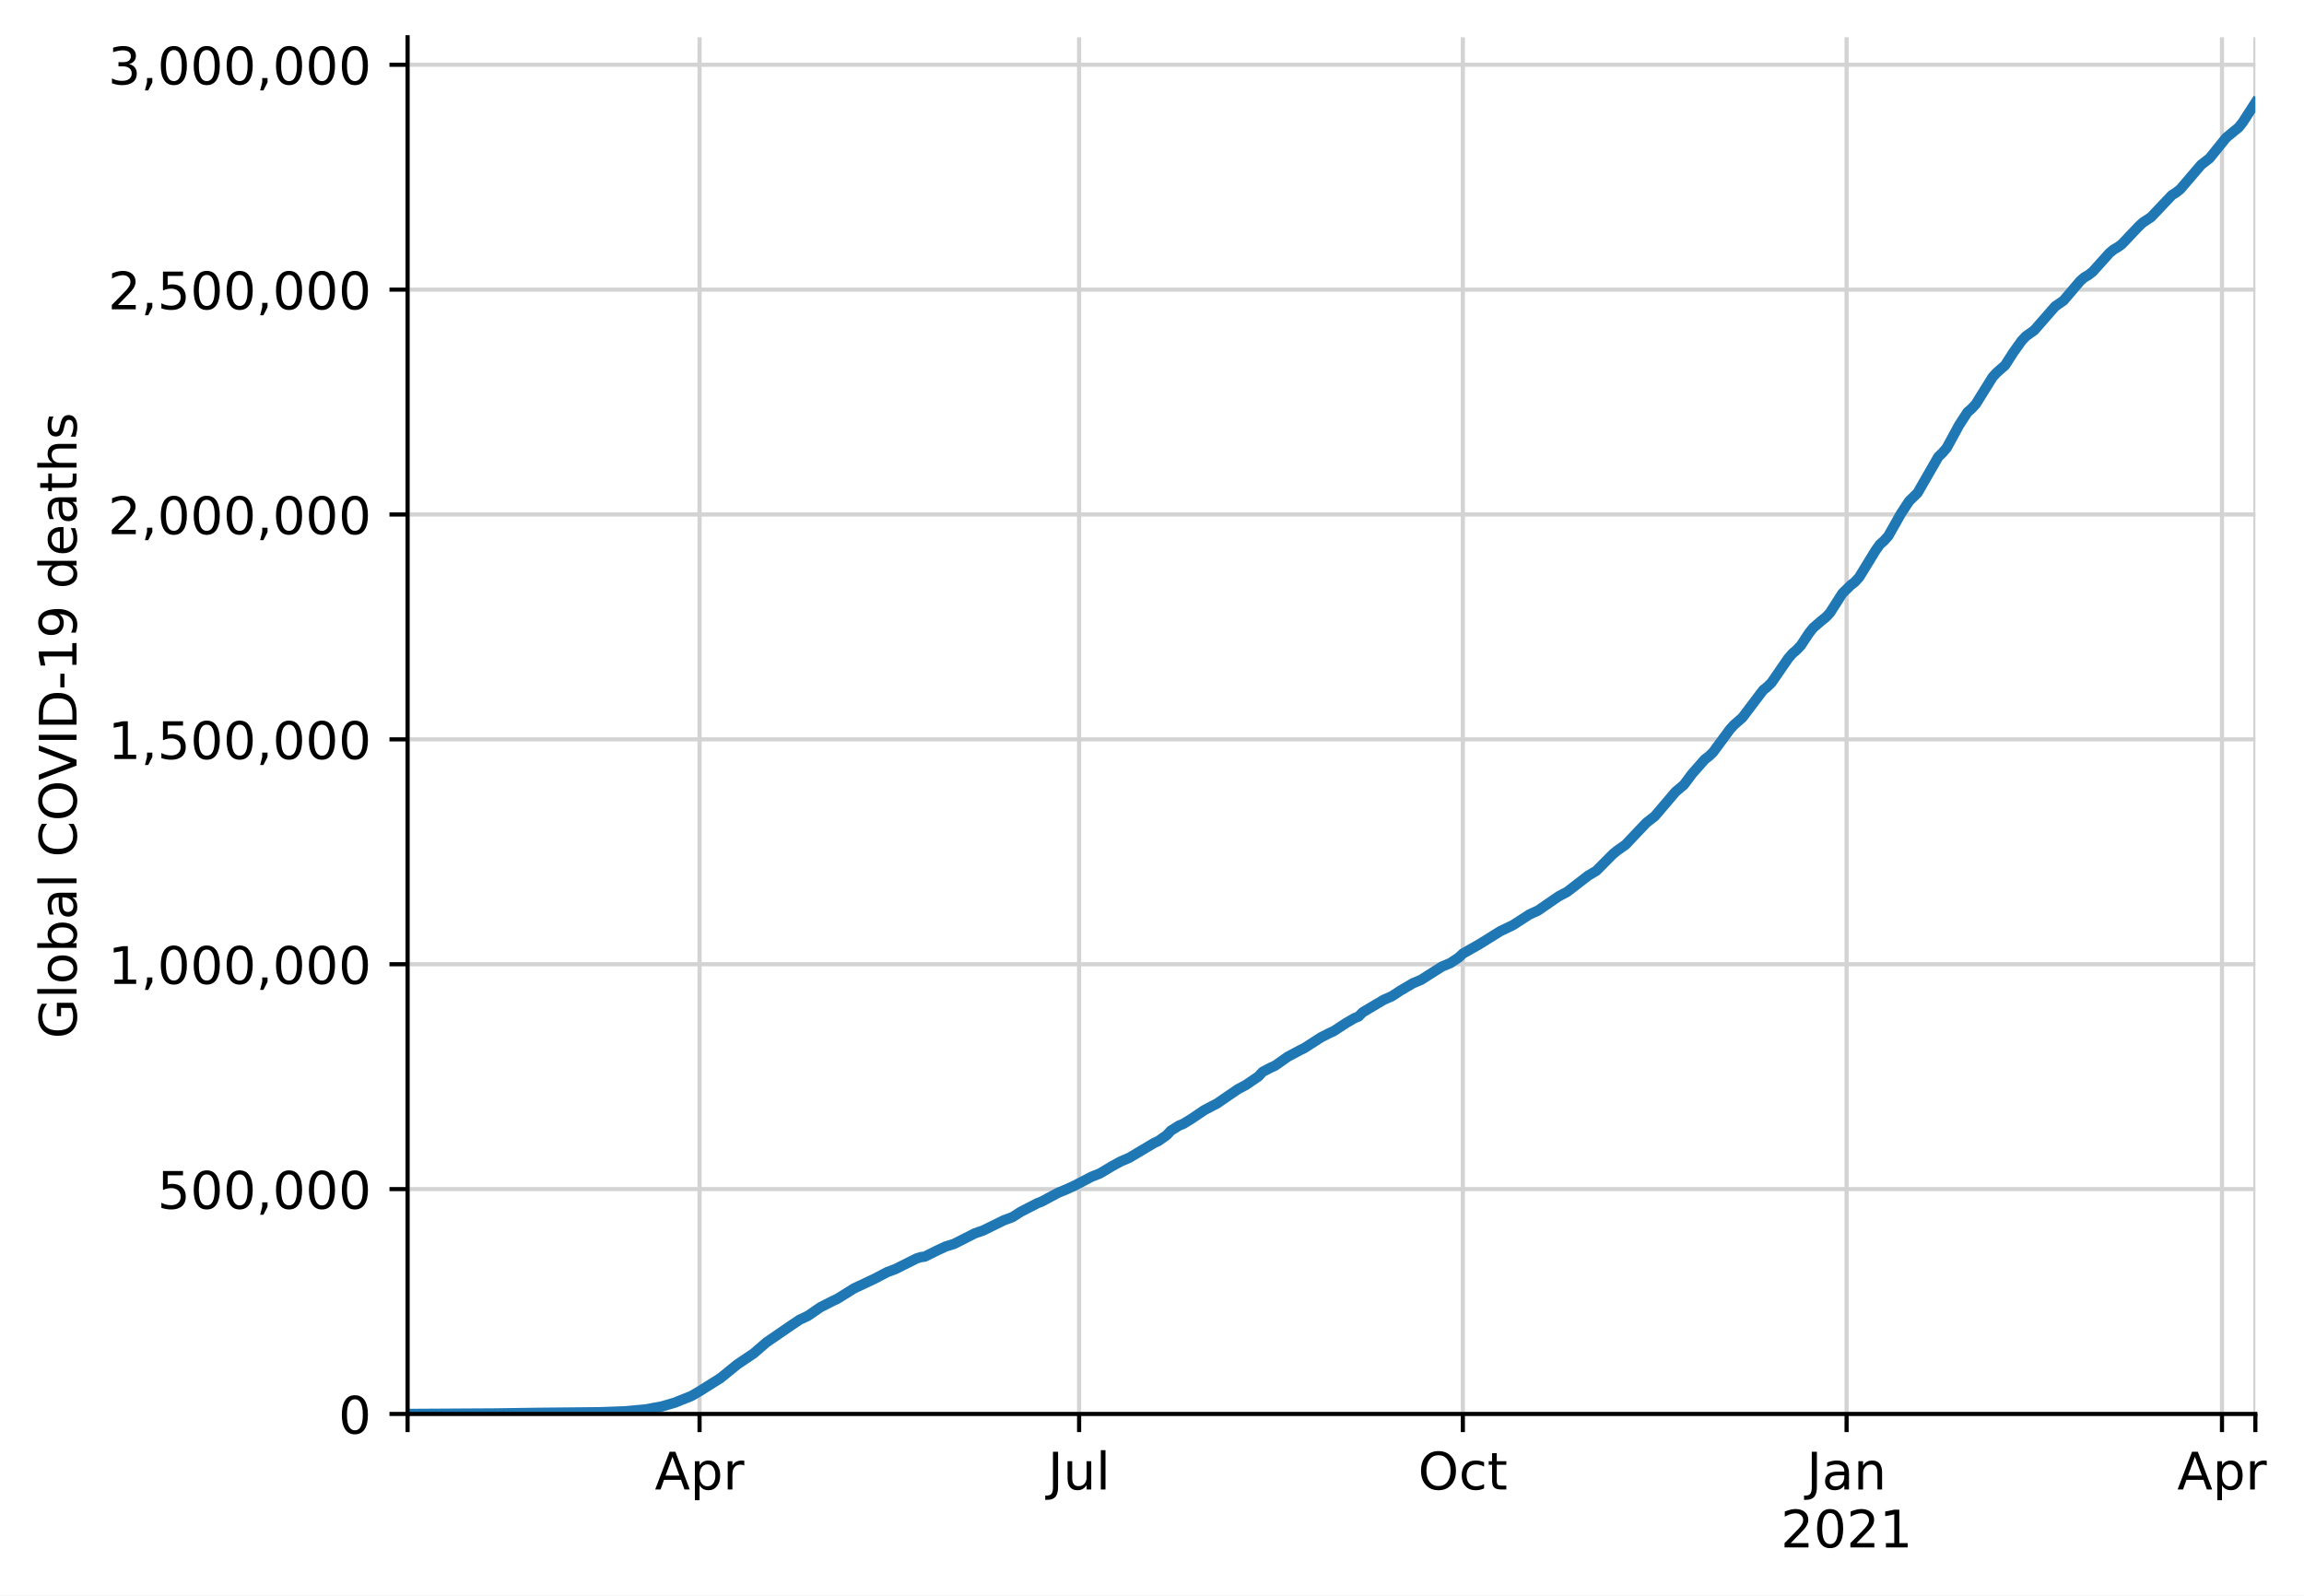
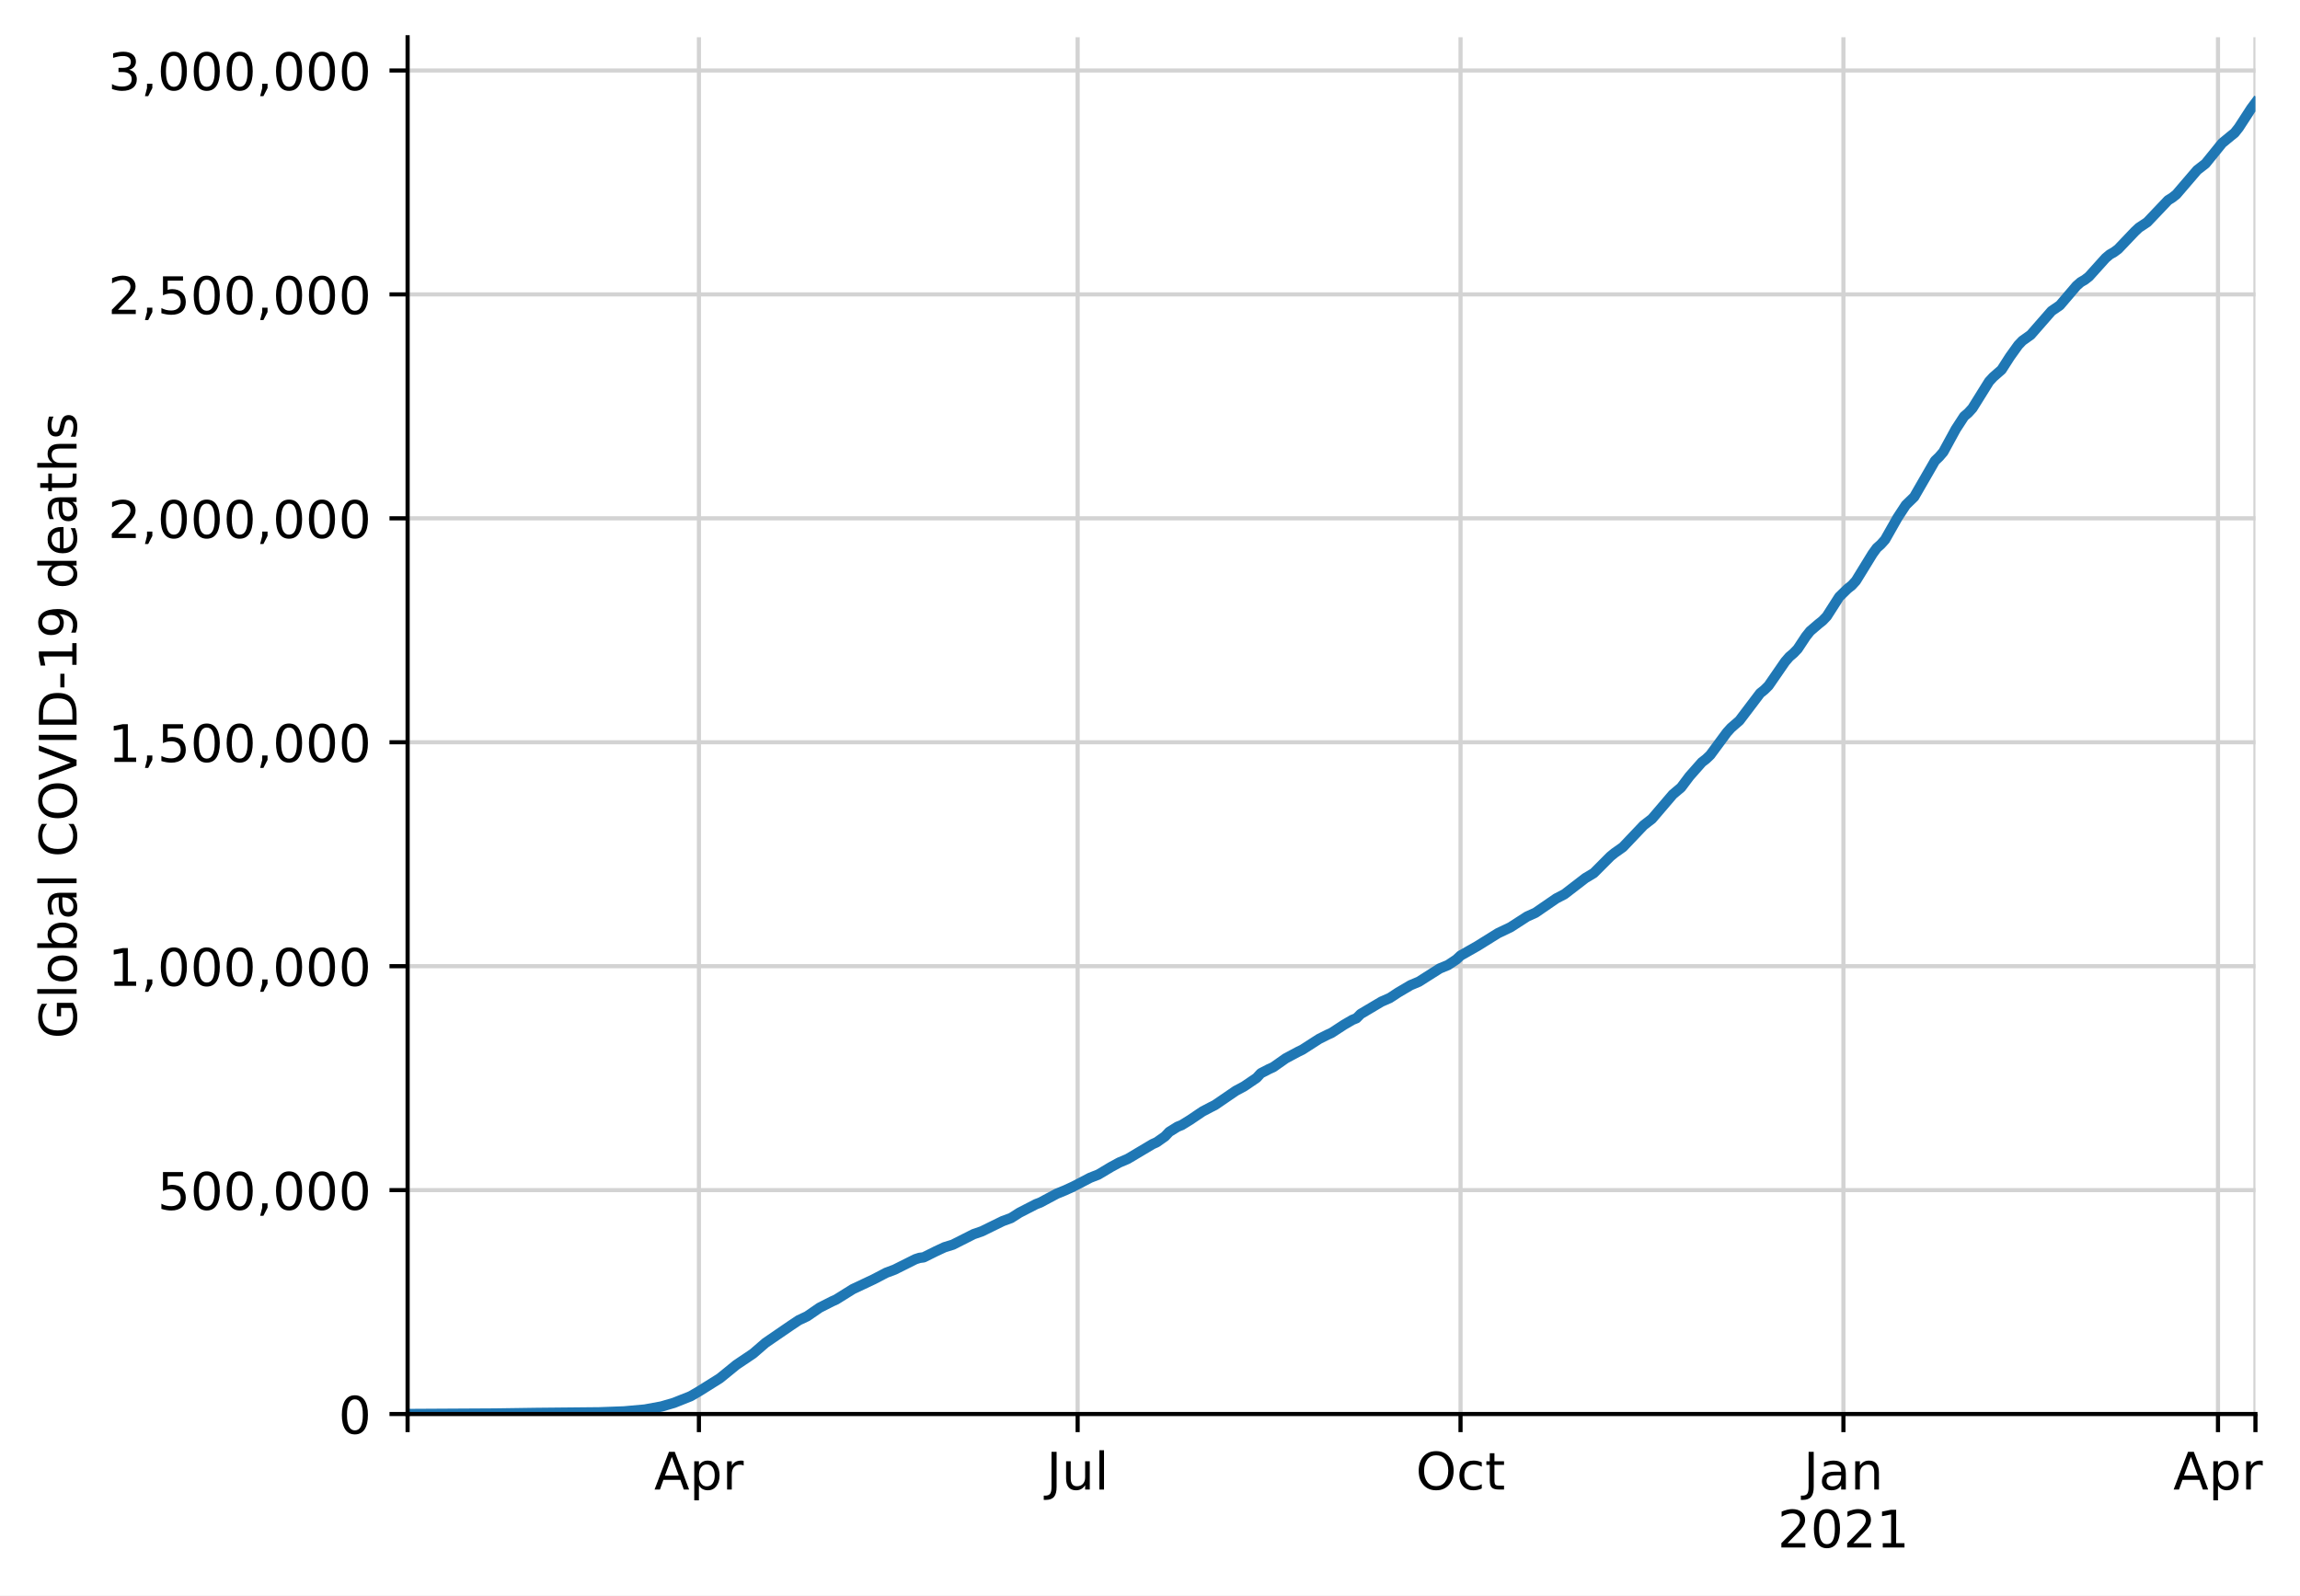
- <svg xmlns="http://www.w3.org/2000/svg" xmlns:xlink="http://www.w3.org/1999/xlink" height="308.388pt" version="1.1" viewBox="0 0 445.293 308.388" width="445.293pt">
+ <svg xmlns="http://www.w3.org/2000/svg" xmlns:xlink="http://www.w3.org/1999/xlink" height="308.388pt" version="1.1" viewBox="0 0 444.503 308.388" width="444.503pt">
  <defs>
    <style type="text/css">
*{stroke-linecap:butt;stroke-linejoin:round;}
  </style>
  </defs>
  <g id="figure_1">
    <g id="patch_1">
-       <path d="M 0 308.388  L 445.293 308.388  L 445.293 0  L 0 0  z " style="fill:#ffffff;" />
+       <path d="M 0 308.388  L 444.503 308.388  L 444.503 0  L 0 0  z " style="fill:#ffffff;" />
    </g>
    <g id="axes_1">
      <g id="patch_2">
        <path d="M 78.772 273.312  L 435.892 273.312  L 435.892 7.2  L 78.772 7.2  z " style="fill:#ffffff;" />
      </g>
      <g id="matplotlib.axis_1">
        <g id="xtick_1">
          <g id="line2d_1">
-             <path clip-path="url(#p56446aa10d)" d="M 78.772 273.312  L 78.772 7.2  " style="fill:none;stroke:#d3d3d3;stroke-linecap:square;stroke-width:0.8;" />
+             <path clip-path="url(#p30f97442f5)" d="M 78.772 273.312  L 78.772 7.2  " style="fill:none;stroke:#d3d3d3;stroke-linecap:square;stroke-width:0.8;" />
          </g>
          <g id="line2d_2">
            <defs>
-               <path d="M 0 0  L 0 3.5  " id="m695c977645" style="stroke:#000000;stroke-width:0.8;" />
-             </defs>
-             <g>
-               <use style="stroke:#000000;stroke-width:0.8;" x="78.772" xlink:href="#m695c977645" y="273.312" />
+               <path d="M 0 0  L 0 3.5  " id="mcef41419f5" style="stroke:#000000;stroke-width:0.8;" />
+             </defs>
+             <g>
+               <use style="stroke:#000000;stroke-width:0.8;" x="78.772" xlink:href="#mcef41419f5" y="273.312" />
            </g>
          </g>
        </g>
        <g id="xtick_2">
          <g id="line2d_3">
-             <path clip-path="url(#p56446aa10d)" d="M 135.202 273.312  L 135.202 7.2  " style="fill:none;stroke:#d3d3d3;stroke-linecap:square;stroke-width:0.8;" />
+             <path clip-path="url(#p30f97442f5)" d="M 135.075 273.312  L 135.075 7.2  " style="fill:none;stroke:#d3d3d3;stroke-linecap:square;stroke-width:0.8;" />
          </g>
          <g id="line2d_4">
            <g>
-               <use style="stroke:#000000;stroke-width:0.8;" x="135.202" xlink:href="#m695c977645" y="273.312" />
+               <use style="stroke:#000000;stroke-width:0.8;" x="135.075" xlink:href="#mcef41419f5" y="273.312" />
            </g>
          </g>
          <g id="text_1">
            <defs>
              <path d="M 34.188 63.188  L 20.797 26.906  L 47.609 26.906  z M 28.609 72.906  L 39.797 72.906  L 67.578 0  L 57.328 0  L 50.688 18.703  L 17.828 18.703  L 11.188 0  L 0.781 0  z " id="DejaVuSans-65" />
              <path d="M 18.109 8.203  L 18.109 -20.797  L 9.078 -20.797  L 9.078 54.688  L 18.109 54.688  L 18.109 46.391  Q 20.953 51.266 25.266 53.625  Q 29.594 56 35.594 56  Q 45.562 56 51.781 48.094  Q 58.016 40.188 58.016 27.297  Q 58.016 14.406 51.781 6.484  Q 45.562 -1.422 35.594 -1.422  Q 29.594 -1.422 25.266 0.953  Q 20.953 3.328 18.109 8.203  z M 48.688 27.297  Q 48.688 37.203 44.609 42.844  Q 40.531 48.484 33.406 48.484  Q 26.266 48.484 22.188 42.844  Q 18.109 37.203 18.109 27.297  Q 18.109 17.391 22.188 11.75  Q 26.266 6.109 33.406 6.109  Q 40.531 6.109 44.609 11.75  Q 48.688 17.391 48.688 27.297  z " id="DejaVuSans-112" />
              <path d="M 41.109 46.297  Q 39.594 47.172 37.812 47.578  Q 36.031 48 33.891 48  Q 26.266 48 22.188 43.047  Q 18.109 38.094 18.109 28.812  L 18.109 0  L 9.078 0  L 9.078 54.688  L 18.109 54.688  L 18.109 46.188  Q 20.953 51.172 25.484 53.578  Q 30.031 56 36.531 56  Q 37.453 56 38.578 55.875  Q 39.703 55.766 41.062 55.516  z " id="DejaVuSans-114" />
            </defs>
-             <g transform="translate(126.5517 287.9104)scale(0.1 -0.1)">
+             <g transform="translate(126.4246 287.9104)scale(0.1 -0.1)">
              <use xlink:href="#DejaVuSans-65" />
              <use x="68.408" xlink:href="#DejaVuSans-112" />
              <use x="131.885" xlink:href="#DejaVuSans-114" />
            </g>
          </g>
        </g>
        <g id="xtick_3">
          <g id="line2d_5">
-             <path clip-path="url(#p56446aa10d)" d="M 208.56 273.312  L 208.56 7.2  " style="fill:none;stroke:#d3d3d3;stroke-linecap:square;stroke-width:0.8;" />
+             <path clip-path="url(#p30f97442f5)" d="M 208.268 273.312  L 208.268 7.2  " style="fill:none;stroke:#d3d3d3;stroke-linecap:square;stroke-width:0.8;" />
          </g>
          <g id="line2d_6">
            <g>
-               <use style="stroke:#000000;stroke-width:0.8;" x="208.56" xlink:href="#m695c977645" y="273.312" />
+               <use style="stroke:#000000;stroke-width:0.8;" x="208.268" xlink:href="#mcef41419f5" y="273.312" />
            </g>
          </g>
          <g id="text_2">
            <defs>
              <path d="M 9.812 72.906  L 19.672 72.906  L 19.672 5.078  Q 19.672 -8.109 14.672 -14.062  Q 9.672 -20.016 -1.422 -20.016  L -5.172 -20.016  L -5.172 -11.719  L -2.094 -11.719  Q 4.438 -11.719 7.125 -8.047  Q 9.812 -4.391 9.812 5.078  z " id="DejaVuSans-74" />
              <path d="M 8.5 21.578  L 8.5 54.688  L 17.484 54.688  L 17.484 21.922  Q 17.484 14.156 20.5 10.266  Q 23.531 6.391 29.594 6.391  Q 36.859 6.391 41.078 11.031  Q 45.312 15.672 45.312 23.688  L 45.312 54.688  L 54.297 54.688  L 54.297 0  L 45.312 0  L 45.312 8.406  Q 42.047 3.422 37.719 1  Q 33.406 -1.422 27.688 -1.422  Q 18.266 -1.422 13.375 4.438  Q 8.5 10.297 8.5 21.578  z M 31.109 56  z " id="DejaVuSans-117" />
              <path d="M 9.422 75.984  L 18.406 75.984  L 18.406 0  L 9.422 0  z " id="DejaVuSans-108" />
            </defs>
-             <g transform="translate(202.5276 287.9104)scale(0.1 -0.1)">
+             <g transform="translate(202.2353 287.9104)scale(0.1 -0.1)">
              <use xlink:href="#DejaVuSans-74" />
              <use x="29.492" xlink:href="#DejaVuSans-117" />
              <use x="92.871" xlink:href="#DejaVuSans-108" />
            </g>
          </g>
        </g>
        <g id="xtick_4">
          <g id="line2d_7">
-             <path clip-path="url(#p56446aa10d)" d="M 282.725 273.312  L 282.725 7.2  " style="fill:none;stroke:#d3d3d3;stroke-linecap:square;stroke-width:0.8;" />
+             <path clip-path="url(#p30f97442f5)" d="M 282.266 273.312  L 282.266 7.2  " style="fill:none;stroke:#d3d3d3;stroke-linecap:square;stroke-width:0.8;" />
          </g>
          <g id="line2d_8">
            <g>
-               <use style="stroke:#000000;stroke-width:0.8;" x="282.725" xlink:href="#m695c977645" y="273.312" />
+               <use style="stroke:#000000;stroke-width:0.8;" x="282.266" xlink:href="#mcef41419f5" y="273.312" />
            </g>
          </g>
          <g id="text_3">
            <defs>
              <path d="M 39.406 66.219  Q 28.656 66.219 22.328 58.203  Q 16.016 50.203 16.016 36.375  Q 16.016 22.609 22.328 14.594  Q 28.656 6.594 39.406 6.594  Q 50.141 6.594 56.422 14.594  Q 62.703 22.609 62.703 36.375  Q 62.703 50.203 56.422 58.203  Q 50.141 66.219 39.406 66.219  z M 39.406 74.219  Q 54.734 74.219 63.906 63.938  Q 73.094 53.656 73.094 36.375  Q 73.094 19.141 63.906 8.859  Q 54.734 -1.422 39.406 -1.422  Q 24.031 -1.422 14.812 8.828  Q 5.609 19.094 5.609 36.375  Q 5.609 53.656 14.812 63.938  Q 24.031 74.219 39.406 74.219  z " id="DejaVuSans-79" />
              <path d="M 48.781 52.594  L 48.781 44.188  Q 44.969 46.297 41.141 47.344  Q 37.312 48.391 33.406 48.391  Q 24.656 48.391 19.812 42.844  Q 14.984 37.312 14.984 27.297  Q 14.984 17.281 19.812 11.734  Q 24.656 6.203 33.406 6.203  Q 37.312 6.203 41.141 7.25  Q 44.969 8.297 48.781 10.406  L 48.781 2.094  Q 45.016 0.344 40.984 -0.531  Q 36.969 -1.422 32.422 -1.422  Q 20.062 -1.422 12.781 6.344  Q 5.516 14.109 5.516 27.297  Q 5.516 40.672 12.859 48.328  Q 20.219 56 33.016 56  Q 37.156 56 41.109 55.141  Q 45.062 54.297 48.781 52.594  z " id="DejaVuSans-99" />
              <path d="M 18.312 70.219  L 18.312 54.688  L 36.812 54.688  L 36.812 47.703  L 18.312 47.703  L 18.312 18.016  Q 18.312 11.328 20.141 9.422  Q 21.969 7.516 27.594 7.516  L 36.812 7.516  L 36.812 0  L 27.594 0  Q 17.188 0 13.234 3.875  Q 9.281 7.766 9.281 18.016  L 9.281 47.703  L 2.688 47.703  L 2.688 54.688  L 9.281 54.688  L 9.281 70.219  z " id="DejaVuSans-116" />
            </defs>
-             <g transform="translate(274.08 287.9104)scale(0.1 -0.1)">
+             <g transform="translate(273.6206 287.9104)scale(0.1 -0.1)">
              <use xlink:href="#DejaVuSans-79" />
              <use x="78.711" xlink:href="#DejaVuSans-99" />
              <use x="133.691" xlink:href="#DejaVuSans-116" />
            </g>
          </g>
        </g>
        <g id="xtick_5">
          <g id="line2d_9">
-             <path clip-path="url(#p56446aa10d)" d="M 356.89 273.312  L 356.89 7.2  " style="fill:none;stroke:#d3d3d3;stroke-linecap:square;stroke-width:0.8;" />
+             <path clip-path="url(#p30f97442f5)" d="M 356.264 273.312  L 356.264 7.2  " style="fill:none;stroke:#d3d3d3;stroke-linecap:square;stroke-width:0.8;" />
          </g>
          <g id="line2d_10">
            <g>
-               <use style="stroke:#000000;stroke-width:0.8;" x="356.89" xlink:href="#m695c977645" y="273.312" />
+               <use style="stroke:#000000;stroke-width:0.8;" x="356.264" xlink:href="#mcef41419f5" y="273.312" />
            </g>
          </g>
          <g id="text_4">
            <defs>
              <path d="M 34.281 27.484  Q 23.391 27.484 19.188 25  Q 14.984 22.516 14.984 16.5  Q 14.984 11.719 18.141 8.906  Q 21.297 6.109 26.703 6.109  Q 34.188 6.109 38.703 11.406  Q 43.219 16.703 43.219 25.484  L 43.219 27.484  z M 52.203 31.203  L 52.203 0  L 43.219 0  L 43.219 8.297  Q 40.141 3.328 35.547 0.953  Q 30.953 -1.422 24.312 -1.422  Q 15.922 -1.422 10.953 3.297  Q 6 8.016 6 15.922  Q 6 25.141 12.172 29.828  Q 18.359 34.516 30.609 34.516  L 43.219 34.516  L 43.219 35.406  Q 43.219 41.609 39.141 45  Q 35.062 48.391 27.688 48.391  Q 23 48.391 18.547 47.266  Q 14.109 46.141 10.016 43.891  L 10.016 52.203  Q 14.938 54.109 19.578 55.047  Q 24.219 56 28.609 56  Q 40.484 56 46.344 49.844  Q 52.203 43.703 52.203 31.203  z " id="DejaVuSans-97" />
              <path d="M 54.891 33.016  L 54.891 0  L 45.906 0  L 45.906 32.719  Q 45.906 40.484 42.875 44.328  Q 39.844 48.188 33.797 48.188  Q 26.516 48.188 22.312 43.547  Q 18.109 38.922 18.109 30.906  L 18.109 0  L 9.078 0  L 9.078 54.688  L 18.109 54.688  L 18.109 46.188  Q 21.344 51.125 25.703 53.562  Q 30.078 56 35.797 56  Q 45.219 56 50.047 50.172  Q 54.891 44.344 54.891 33.016  z " id="DejaVuSans-110" />
            </defs>
-             <g transform="translate(349.1823 287.9104)scale(0.1 -0.1)">
+             <g transform="translate(348.556 287.9104)scale(0.1 -0.1)">
              <use xlink:href="#DejaVuSans-74" />
              <use x="29.492" xlink:href="#DejaVuSans-97" />
              <use x="90.771" xlink:href="#DejaVuSans-110" />
            </g>
            <defs>
              <path d="M 19.188 8.297  L 53.609 8.297  L 53.609 0  L 7.328 0  L 7.328 8.297  Q 12.938 14.109 22.625 23.891  Q 32.328 33.688 34.812 36.531  Q 39.547 41.844 41.422 45.531  Q 43.312 49.219 43.312 52.781  Q 43.312 58.594 39.234 62.25  Q 35.156 65.922 28.609 65.922  Q 23.969 65.922 18.812 64.312  Q 13.672 62.703 7.812 59.422  L 7.812 69.391  Q 13.766 71.781 18.938 73  Q 24.125 74.219 28.422 74.219  Q 39.75 74.219 46.484 68.547  Q 53.219 62.891 53.219 53.422  Q 53.219 48.922 51.531 44.891  Q 49.859 40.875 45.406 35.406  Q 44.188 33.984 37.641 27.219  Q 31.109 20.453 19.188 8.297  z " id="DejaVuSans-50" />
              <path d="M 31.781 66.406  Q 24.172 66.406 20.328 58.906  Q 16.5 51.422 16.5 36.375  Q 16.5 21.391 20.328 13.891  Q 24.172 6.391 31.781 6.391  Q 39.453 6.391 43.281 13.891  Q 47.125 21.391 47.125 36.375  Q 47.125 51.422 43.281 58.906  Q 39.453 66.406 31.781 66.406  z M 31.781 74.219  Q 44.047 74.219 50.516 64.516  Q 56.984 54.828 56.984 36.375  Q 56.984 17.969 50.516 8.266  Q 44.047 -1.422 31.781 -1.422  Q 19.531 -1.422 13.062 8.266  Q 6.594 17.969 6.594 36.375  Q 6.594 54.828 13.062 64.516  Q 19.531 74.219 31.781 74.219  z " id="DejaVuSans-48" />
              <path d="M 12.406 8.297  L 28.516 8.297  L 28.516 63.922  L 10.984 60.406  L 10.984 69.391  L 28.422 72.906  L 38.281 72.906  L 38.281 8.297  L 54.391 8.297  L 54.391 0  L 12.406 0  z " id="DejaVuSans-49" />
            </defs>
-             <g transform="translate(344.1652 299.1082)scale(0.1 -0.1)">
+             <g transform="translate(343.5388 299.1082)scale(0.1 -0.1)">
              <use xlink:href="#DejaVuSans-50" />
              <use x="63.623" xlink:href="#DejaVuSans-48" />
              <use x="127.246" xlink:href="#DejaVuSans-50" />
              <use x="190.869" xlink:href="#DejaVuSans-49" />
            </g>
          </g>
        </g>
        <g id="xtick_6">
          <g id="line2d_11">
-             <path clip-path="url(#p56446aa10d)" d="M 429.443 273.312  L 429.443 7.2  " style="fill:none;stroke:#d3d3d3;stroke-linecap:square;stroke-width:0.8;" />
+             <path clip-path="url(#p30f97442f5)" d="M 428.653 273.312  L 428.653 7.2  " style="fill:none;stroke:#d3d3d3;stroke-linecap:square;stroke-width:0.8;" />
          </g>
          <g id="line2d_12">
            <g>
-               <use style="stroke:#000000;stroke-width:0.8;" x="429.443" xlink:href="#m695c977645" y="273.312" />
+               <use style="stroke:#000000;stroke-width:0.8;" x="428.653" xlink:href="#mcef41419f5" y="273.312" />
            </g>
          </g>
          <g id="text_5">
-             <g transform="translate(420.7928 287.9104)scale(0.1 -0.1)">
+             <g transform="translate(420.003 287.9104)scale(0.1 -0.1)">
              <use xlink:href="#DejaVuSans-65" />
              <use x="68.408" xlink:href="#DejaVuSans-112" />
              <use x="131.885" xlink:href="#DejaVuSans-114" />
            </g>
          </g>
        </g>
        <g id="xtick_7">
          <g id="line2d_13">
-             <path clip-path="url(#p56446aa10d)" d="M 435.892 273.312  L 435.892 7.2  " style="fill:none;stroke:#d3d3d3;stroke-linecap:square;stroke-width:0.8;" />
+             <path clip-path="url(#p30f97442f5)" d="M 435.892 273.312  L 435.892 7.2  " style="fill:none;stroke:#d3d3d3;stroke-linecap:square;stroke-width:0.8;" />
          </g>
          <g id="line2d_14">
            <g>
-               <use style="stroke:#000000;stroke-width:0.8;" x="435.892" xlink:href="#m695c977645" y="273.312" />
+               <use style="stroke:#000000;stroke-width:0.8;" x="435.892" xlink:href="#mcef41419f5" y="273.312" />
            </g>
          </g>
        </g>
      </g>
      <g id="matplotlib.axis_2">
        <g id="ytick_1">
          <g id="line2d_15">
-             <path clip-path="url(#p56446aa10d)" d="M 78.772 273.312  L 435.892 273.312  " style="fill:none;stroke:#d3d3d3;stroke-linecap:square;stroke-width:0.8;" />
+             <path clip-path="url(#p30f97442f5)" d="M 78.772 273.312  L 435.892 273.312  " style="fill:none;stroke:#d3d3d3;stroke-linecap:square;stroke-width:0.8;" />
          </g>
          <g id="line2d_16">
            <defs>
-               <path d="M 0 0  L -3.5 0  " id="m21d3b92b34" style="stroke:#000000;stroke-width:0.8;" />
-             </defs>
-             <g>
-               <use style="stroke:#000000;stroke-width:0.8;" x="78.772" xlink:href="#m21d3b92b34" y="273.312" />
+               <path d="M 0 0  L -3.5 0  " id="m0f4c470708" style="stroke:#000000;stroke-width:0.8;" />
+             </defs>
+             <g>
+               <use style="stroke:#000000;stroke-width:0.8;" x="78.772" xlink:href="#m0f4c470708" y="273.312" />
            </g>
          </g>
          <g id="text_6">
            <g transform="translate(65.40937 277.1112)scale(0.1 -0.1)">
              <use xlink:href="#DejaVuSans-48" />
            </g>
          </g>
        </g>
        <g id="ytick_2">
          <g id="line2d_17">
-             <path clip-path="url(#p56446aa10d)" d="M 78.772 229.846  L 435.892 229.846  " style="fill:none;stroke:#d3d3d3;stroke-linecap:square;stroke-width:0.8;" />
+             <path clip-path="url(#p30f97442f5)" d="M 78.772 230.03  L 435.892 230.03  " style="fill:none;stroke:#d3d3d3;stroke-linecap:square;stroke-width:0.8;" />
          </g>
          <g id="line2d_18">
            <g>
-               <use style="stroke:#000000;stroke-width:0.8;" x="78.772" xlink:href="#m21d3b92b34" y="229.846" />
+               <use style="stroke:#000000;stroke-width:0.8;" x="78.772" xlink:href="#m0f4c470708" y="230.03" />
            </g>
          </g>
          <g id="text_7">
            <defs>
              <path d="M 10.797 72.906  L 49.516 72.906  L 49.516 64.594  L 19.828 64.594  L 19.828 46.734  Q 21.969 47.469 24.109 47.828  Q 26.266 48.188 28.422 48.188  Q 40.625 48.188 47.75 41.5  Q 54.891 34.812 54.891 23.391  Q 54.891 11.625 47.562 5.094  Q 40.234 -1.422 26.906 -1.422  Q 22.312 -1.422 17.547 -0.641  Q 12.797 0.141 7.719 1.703  L 7.719 11.625  Q 12.109 9.234 16.797 8.062  Q 21.484 6.891 26.703 6.891  Q 35.156 6.891 40.078 11.328  Q 45.016 15.766 45.016 23.391  Q 45.016 31 40.078 35.438  Q 35.156 39.891 26.703 39.891  Q 22.75 39.891 18.812 39.016  Q 14.891 38.141 10.797 36.281  z " id="DejaVuSans-53" />
              <path d="M 11.719 12.406  L 22.016 12.406  L 22.016 4  L 14.016 -11.625  L 7.719 -11.625  L 11.719 4  z " id="DejaVuSans-44" />
            </defs>
-             <g transform="translate(30.41875 233.6455)scale(0.1 -0.1)">
+             <g transform="translate(30.41875 233.8297)scale(0.1 -0.1)">
              <use xlink:href="#DejaVuSans-53" />
              <use x="63.623" xlink:href="#DejaVuSans-48" />
              <use x="127.246" xlink:href="#DejaVuSans-48" />
              <use x="190.869" xlink:href="#DejaVuSans-44" />
              <use x="222.656" xlink:href="#DejaVuSans-48" />
              <use x="286.279" xlink:href="#DejaVuSans-48" />
              <use x="349.902" xlink:href="#DejaVuSans-48" />
            </g>
          </g>
        </g>
        <g id="ytick_3">
          <g id="line2d_19">
-             <path clip-path="url(#p56446aa10d)" d="M 78.772 186.381  L 435.892 186.381  " style="fill:none;stroke:#d3d3d3;stroke-linecap:square;stroke-width:0.8;" />
+             <path clip-path="url(#p30f97442f5)" d="M 78.772 186.749  L 435.892 186.749  " style="fill:none;stroke:#d3d3d3;stroke-linecap:square;stroke-width:0.8;" />
          </g>
          <g id="line2d_20">
            <g>
-               <use style="stroke:#000000;stroke-width:0.8;" x="78.772" xlink:href="#m21d3b92b34" y="186.381" />
+               <use style="stroke:#000000;stroke-width:0.8;" x="78.772" xlink:href="#m0f4c470708" y="186.749" />
            </g>
          </g>
          <g id="text_8">
-             <g transform="translate(20.87813 190.1797)scale(0.1 -0.1)">
+             <g transform="translate(20.87813 190.5481)scale(0.1 -0.1)">
              <use xlink:href="#DejaVuSans-49" />
              <use x="63.623" xlink:href="#DejaVuSans-44" />
              <use x="95.41" xlink:href="#DejaVuSans-48" />
              <use x="159.033" xlink:href="#DejaVuSans-48" />
              <use x="222.656" xlink:href="#DejaVuSans-48" />
              <use x="286.279" xlink:href="#DejaVuSans-44" />
              <use x="318.066" xlink:href="#DejaVuSans-48" />
              <use x="381.689" xlink:href="#DejaVuSans-48" />
              <use x="445.312" xlink:href="#DejaVuSans-48" />
            </g>
          </g>
        </g>
        <g id="ytick_4">
          <g id="line2d_21">
-             <path clip-path="url(#p56446aa10d)" d="M 78.772 142.915  L 435.892 142.915  " style="fill:none;stroke:#d3d3d3;stroke-linecap:square;stroke-width:0.8;" />
+             <path clip-path="url(#p30f97442f5)" d="M 78.772 143.467  L 435.892 143.467  " style="fill:none;stroke:#d3d3d3;stroke-linecap:square;stroke-width:0.8;" />
          </g>
          <g id="line2d_22">
            <g>
-               <use style="stroke:#000000;stroke-width:0.8;" x="78.772" xlink:href="#m21d3b92b34" y="142.915" />
+               <use style="stroke:#000000;stroke-width:0.8;" x="78.772" xlink:href="#m0f4c470708" y="143.467" />
            </g>
          </g>
          <g id="text_9">
-             <g transform="translate(20.87813 146.714)scale(0.1 -0.1)">
+             <g transform="translate(20.87813 147.2666)scale(0.1 -0.1)">
              <use xlink:href="#DejaVuSans-49" />
              <use x="63.623" xlink:href="#DejaVuSans-44" />
              <use x="95.41" xlink:href="#DejaVuSans-53" />
              <use x="159.033" xlink:href="#DejaVuSans-48" />
              <use x="222.656" xlink:href="#DejaVuSans-48" />
              <use x="286.279" xlink:href="#DejaVuSans-44" />
              <use x="318.066" xlink:href="#DejaVuSans-48" />
              <use x="381.689" xlink:href="#DejaVuSans-48" />
              <use x="445.312" xlink:href="#DejaVuSans-48" />
            </g>
          </g>
        </g>
        <g id="ytick_5">
          <g id="line2d_23">
-             <path clip-path="url(#p56446aa10d)" d="M 78.772 99.449  L 435.892 99.449  " style="fill:none;stroke:#d3d3d3;stroke-linecap:square;stroke-width:0.8;" />
+             <path clip-path="url(#p30f97442f5)" d="M 78.772 100.186  L 435.892 100.186  " style="fill:none;stroke:#d3d3d3;stroke-linecap:square;stroke-width:0.8;" />
          </g>
          <g id="line2d_24">
            <g>
-               <use style="stroke:#000000;stroke-width:0.8;" x="78.772" xlink:href="#m21d3b92b34" y="99.449" />
+               <use style="stroke:#000000;stroke-width:0.8;" x="78.772" xlink:href="#m0f4c470708" y="100.186" />
            </g>
          </g>
          <g id="text_10">
-             <g transform="translate(20.87813 103.2482)scale(0.1 -0.1)">
+             <g transform="translate(20.87813 103.985)scale(0.1 -0.1)">
              <use xlink:href="#DejaVuSans-50" />
              <use x="63.623" xlink:href="#DejaVuSans-44" />
              <use x="95.41" xlink:href="#DejaVuSans-48" />
              <use x="159.033" xlink:href="#DejaVuSans-48" />
              <use x="222.656" xlink:href="#DejaVuSans-48" />
              <use x="286.279" xlink:href="#DejaVuSans-44" />
              <use x="318.066" xlink:href="#DejaVuSans-48" />
              <use x="381.689" xlink:href="#DejaVuSans-48" />
              <use x="445.312" xlink:href="#DejaVuSans-48" />
            </g>
          </g>
        </g>
        <g id="ytick_6">
          <g id="line2d_25">
-             <path clip-path="url(#p56446aa10d)" d="M 78.772 55.983  L 435.892 55.983  " style="fill:none;stroke:#d3d3d3;stroke-linecap:square;stroke-width:0.8;" />
+             <path clip-path="url(#p30f97442f5)" d="M 78.772 56.904  L 435.892 56.904  " style="fill:none;stroke:#d3d3d3;stroke-linecap:square;stroke-width:0.8;" />
          </g>
          <g id="line2d_26">
            <g>
-               <use style="stroke:#000000;stroke-width:0.8;" x="78.772" xlink:href="#m21d3b92b34" y="55.983" />
+               <use style="stroke:#000000;stroke-width:0.8;" x="78.772" xlink:href="#m0f4c470708" y="56.904" />
            </g>
          </g>
          <g id="text_11">
-             <g transform="translate(20.87813 59.78249)scale(0.1 -0.1)">
+             <g transform="translate(20.87813 60.70345)scale(0.1 -0.1)">
              <use xlink:href="#DejaVuSans-50" />
              <use x="63.623" xlink:href="#DejaVuSans-44" />
              <use x="95.41" xlink:href="#DejaVuSans-53" />
              <use x="159.033" xlink:href="#DejaVuSans-48" />
              <use x="222.656" xlink:href="#DejaVuSans-48" />
              <use x="286.279" xlink:href="#DejaVuSans-44" />
              <use x="318.066" xlink:href="#DejaVuSans-48" />
              <use x="381.689" xlink:href="#DejaVuSans-48" />
              <use x="445.312" xlink:href="#DejaVuSans-48" />
            </g>
          </g>
        </g>
        <g id="ytick_7">
          <g id="line2d_27">
-             <path clip-path="url(#p56446aa10d)" d="M 78.772 12.518  L 435.892 12.518  " style="fill:none;stroke:#d3d3d3;stroke-linecap:square;stroke-width:0.8;" />
+             <path clip-path="url(#p30f97442f5)" d="M 78.772 13.623  L 435.892 13.623  " style="fill:none;stroke:#d3d3d3;stroke-linecap:square;stroke-width:0.8;" />
          </g>
          <g id="line2d_28">
            <g>
-               <use style="stroke:#000000;stroke-width:0.8;" x="78.772" xlink:href="#m21d3b92b34" y="12.518" />
+               <use style="stroke:#000000;stroke-width:0.8;" x="78.772" xlink:href="#m0f4c470708" y="13.623" />
            </g>
          </g>
          <g id="text_12">
            <defs>
              <path d="M 40.578 39.312  Q 47.656 37.797 51.625 33  Q 55.609 28.219 55.609 21.188  Q 55.609 10.406 48.188 4.484  Q 40.766 -1.422 27.094 -1.422  Q 22.516 -1.422 17.656 -0.516  Q 12.797 0.391 7.625 2.203  L 7.625 11.719  Q 11.719 9.328 16.594 8.109  Q 21.484 6.891 26.812 6.891  Q 36.078 6.891 40.938 10.547  Q 45.797 14.203 45.797 21.188  Q 45.797 27.641 41.281 31.266  Q 36.766 34.906 28.719 34.906  L 20.219 34.906  L 20.219 43.016  L 29.109 43.016  Q 36.375 43.016 40.234 45.922  Q 44.094 48.828 44.094 54.297  Q 44.094 59.906 40.109 62.906  Q 36.141 65.922 28.719 65.922  Q 24.656 65.922 20.016 65.031  Q 15.375 64.156 9.812 62.312  L 9.812 71.094  Q 15.438 72.656 20.344 73.438  Q 25.25 74.219 29.594 74.219  Q 40.828 74.219 47.359 69.109  Q 53.906 64.016 53.906 55.328  Q 53.906 49.266 50.438 45.094  Q 46.969 40.922 40.578 39.312  z " id="DejaVuSans-51" />
            </defs>
-             <g transform="translate(20.87813 16.31674)scale(0.1 -0.1)">
+             <g transform="translate(20.87813 17.4219)scale(0.1 -0.1)">
              <use xlink:href="#DejaVuSans-51" />
              <use x="63.623" xlink:href="#DejaVuSans-44" />
              <use x="95.41" xlink:href="#DejaVuSans-48" />
              <use x="159.033" xlink:href="#DejaVuSans-48" />
              <use x="222.656" xlink:href="#DejaVuSans-48" />
              <use x="286.279" xlink:href="#DejaVuSans-44" />
              <use x="318.066" xlink:href="#DejaVuSans-48" />
              <use x="381.689" xlink:href="#DejaVuSans-48" />
              <use x="445.312" xlink:href="#DejaVuSans-48" />
            </g>
          </g>
        </g>
        <g id="text_13">
          <defs>
            <path d="M 59.516 10.406  L 59.516 29.984  L 43.406 29.984  L 43.406 38.094  L 69.281 38.094  L 69.281 6.781  Q 63.578 2.734 56.688 0.656  Q 49.812 -1.422 42 -1.422  Q 24.906 -1.422 15.25 8.562  Q 5.609 18.562 5.609 36.375  Q 5.609 54.25 15.25 64.234  Q 24.906 74.219 42 74.219  Q 49.125 74.219 55.547 72.453  Q 61.969 70.703 67.391 67.281  L 67.391 56.781  Q 61.922 61.422 55.766 63.766  Q 49.609 66.109 42.828 66.109  Q 29.438 66.109 22.719 58.641  Q 16.016 51.172 16.016 36.375  Q 16.016 21.625 22.719 14.156  Q 29.438 6.688 42.828 6.688  Q 48.047 6.688 52.141 7.594  Q 56.25 8.5 59.516 10.406  z " id="DejaVuSans-71" />
            <path d="M 30.609 48.391  Q 23.391 48.391 19.188 42.75  Q 14.984 37.109 14.984 27.297  Q 14.984 17.484 19.156 11.844  Q 23.344 6.203 30.609 6.203  Q 37.797 6.203 41.984 11.859  Q 46.188 17.531 46.188 27.297  Q 46.188 37.016 41.984 42.703  Q 37.797 48.391 30.609 48.391  z M 30.609 56  Q 42.328 56 49.016 48.375  Q 55.719 40.766 55.719 27.297  Q 55.719 13.875 49.016 6.219  Q 42.328 -1.422 30.609 -1.422  Q 18.844 -1.422 12.172 6.219  Q 5.516 13.875 5.516 27.297  Q 5.516 40.766 12.172 48.375  Q 18.844 56 30.609 56  z " id="DejaVuSans-111" />
            <path d="M 48.688 27.297  Q 48.688 37.203 44.609 42.844  Q 40.531 48.484 33.406 48.484  Q 26.266 48.484 22.188 42.844  Q 18.109 37.203 18.109 27.297  Q 18.109 17.391 22.188 11.75  Q 26.266 6.109 33.406 6.109  Q 40.531 6.109 44.609 11.75  Q 48.688 17.391 48.688 27.297  z M 18.109 46.391  Q 20.953 51.266 25.266 53.625  Q 29.594 56 35.594 56  Q 45.562 56 51.781 48.094  Q 58.016 40.188 58.016 27.297  Q 58.016 14.406 51.781 6.484  Q 45.562 -1.422 35.594 -1.422  Q 29.594 -1.422 25.266 0.953  Q 20.953 3.328 18.109 8.203  L 18.109 0  L 9.078 0  L 9.078 75.984  L 18.109 75.984  z " id="DejaVuSans-98" />
            <path id="DejaVuSans-32" />
            <path d="M 64.406 67.281  L 64.406 56.891  Q 59.422 61.531 53.781 63.812  Q 48.141 66.109 41.797 66.109  Q 29.297 66.109 22.656 58.469  Q 16.016 50.828 16.016 36.375  Q 16.016 21.969 22.656 14.328  Q 29.297 6.688 41.797 6.688  Q 48.141 6.688 53.781 8.984  Q 59.422 11.281 64.406 15.922  L 64.406 5.609  Q 59.234 2.094 53.438 0.328  Q 47.656 -1.422 41.219 -1.422  Q 24.656 -1.422 15.125 8.703  Q 5.609 18.844 5.609 36.375  Q 5.609 53.953 15.125 64.078  Q 24.656 74.219 41.219 74.219  Q 47.75 74.219 53.531 72.484  Q 59.328 70.75 64.406 67.281  z " id="DejaVuSans-67" />
            <path d="M 28.609 0  L 0.781 72.906  L 11.078 72.906  L 34.188 11.531  L 57.328 72.906  L 67.578 72.906  L 39.797 0  z " id="DejaVuSans-86" />
            <path d="M 9.812 72.906  L 19.672 72.906  L 19.672 0  L 9.812 0  z " id="DejaVuSans-73" />
            <path d="M 19.672 64.797  L 19.672 8.109  L 31.594 8.109  Q 46.688 8.109 53.688 14.938  Q 60.688 21.781 60.688 36.531  Q 60.688 51.172 53.688 57.984  Q 46.688 64.797 31.594 64.797  z M 9.812 72.906  L 30.078 72.906  Q 51.266 72.906 61.172 64.094  Q 71.094 55.281 71.094 36.531  Q 71.094 17.672 61.125 8.828  Q 51.172 0 30.078 0  L 9.812 0  z " id="DejaVuSans-68" />
            <path d="M 4.891 31.391  L 31.203 31.391  L 31.203 23.391  L 4.891 23.391  z " id="DejaVuSans-45" />
            <path d="M 10.984 1.516  L 10.984 10.5  Q 14.703 8.734 18.5 7.812  Q 22.312 6.891 25.984 6.891  Q 35.75 6.891 40.891 13.453  Q 46.047 20.016 46.781 33.406  Q 43.953 29.203 39.594 26.953  Q 35.25 24.703 29.984 24.703  Q 19.047 24.703 12.672 31.312  Q 6.297 37.938 6.297 49.422  Q 6.297 60.641 12.938 67.422  Q 19.578 74.219 30.609 74.219  Q 43.266 74.219 49.922 64.516  Q 56.594 54.828 56.594 36.375  Q 56.594 19.141 48.406 8.859  Q 40.234 -1.422 26.422 -1.422  Q 22.703 -1.422 18.891 -0.688  Q 15.094 0.047 10.984 1.516  z M 30.609 32.422  Q 37.25 32.422 41.125 36.953  Q 45.016 41.5 45.016 49.422  Q 45.016 57.281 41.125 61.844  Q 37.25 66.406 30.609 66.406  Q 23.969 66.406 20.094 61.844  Q 16.219 57.281 16.219 49.422  Q 16.219 41.5 20.094 36.953  Q 23.969 32.422 30.609 32.422  z " id="DejaVuSans-57" />
            <path d="M 45.406 46.391  L 45.406 75.984  L 54.391 75.984  L 54.391 0  L 45.406 0  L 45.406 8.203  Q 42.578 3.328 38.25 0.953  Q 33.938 -1.422 27.875 -1.422  Q 17.969 -1.422 11.734 6.484  Q 5.516 14.406 5.516 27.297  Q 5.516 40.188 11.734 48.094  Q 17.969 56 27.875 56  Q 33.938 56 38.25 53.625  Q 42.578 51.266 45.406 46.391  z M 14.797 27.297  Q 14.797 17.391 18.875 11.75  Q 22.953 6.109 30.078 6.109  Q 37.203 6.109 41.297 11.75  Q 45.406 17.391 45.406 27.297  Q 45.406 37.203 41.297 42.844  Q 37.203 48.484 30.078 48.484  Q 22.953 48.484 18.875 42.844  Q 14.797 37.203 14.797 27.297  z " id="DejaVuSans-100" />
            <path d="M 56.203 29.594  L 56.203 25.203  L 14.891 25.203  Q 15.484 15.922 20.484 11.062  Q 25.484 6.203 34.422 6.203  Q 39.594 6.203 44.453 7.469  Q 49.312 8.734 54.109 11.281  L 54.109 2.781  Q 49.266 0.734 44.188 -0.344  Q 39.109 -1.422 33.891 -1.422  Q 20.797 -1.422 13.156 6.188  Q 5.516 13.812 5.516 26.812  Q 5.516 40.234 12.766 48.109  Q 20.016 56 32.328 56  Q 43.359 56 49.781 48.891  Q 56.203 41.797 56.203 29.594  z M 47.219 32.234  Q 47.125 39.594 43.094 43.984  Q 39.062 48.391 32.422 48.391  Q 24.906 48.391 20.391 44.141  Q 15.875 39.891 15.188 32.172  z " id="DejaVuSans-101" />
            <path d="M 54.891 33.016  L 54.891 0  L 45.906 0  L 45.906 32.719  Q 45.906 40.484 42.875 44.328  Q 39.844 48.188 33.797 48.188  Q 26.516 48.188 22.312 43.547  Q 18.109 38.922 18.109 30.906  L 18.109 0  L 9.078 0  L 9.078 75.984  L 18.109 75.984  L 18.109 46.188  Q 21.344 51.125 25.703 53.562  Q 30.078 56 35.797 56  Q 45.219 56 50.047 50.172  Q 54.891 44.344 54.891 33.016  z " id="DejaVuSans-104" />
            <path d="M 44.281 53.078  L 44.281 44.578  Q 40.484 46.531 36.375 47.5  Q 32.281 48.484 27.875 48.484  Q 21.188 48.484 17.844 46.438  Q 14.5 44.391 14.5 40.281  Q 14.5 37.156 16.891 35.375  Q 19.281 33.594 26.516 31.984  L 29.594 31.297  Q 39.156 29.25 43.188 25.516  Q 47.219 21.781 47.219 15.094  Q 47.219 7.469 41.188 3.016  Q 35.156 -1.422 24.609 -1.422  Q 20.219 -1.422 15.453 -0.562  Q 10.688 0.297 5.422 2  L 5.422 11.281  Q 10.406 8.688 15.234 7.391  Q 20.062 6.109 24.812 6.109  Q 31.156 6.109 34.562 8.281  Q 37.984 10.453 37.984 14.406  Q 37.984 18.062 35.516 20.016  Q 33.062 21.969 24.703 23.781  L 21.578 24.516  Q 13.234 26.266 9.516 29.906  Q 5.812 33.547 5.812 39.891  Q 5.812 47.609 11.281 51.797  Q 16.75 56 26.812 56  Q 31.781 56 36.172 55.266  Q 40.578 54.547 44.281 53.078  z " id="DejaVuSans-115" />
          </defs>
          <g transform="translate(14.79844 200.7708)rotate(-90)scale(0.1 -0.1)">
            <use xlink:href="#DejaVuSans-71" />
            <use x="77.49" xlink:href="#DejaVuSans-108" />
            <use x="105.273" xlink:href="#DejaVuSans-111" />
            <use x="166.455" xlink:href="#DejaVuSans-98" />
            <use x="229.932" xlink:href="#DejaVuSans-97" />
            <use x="291.211" xlink:href="#DejaVuSans-108" />
            <use x="318.994" xlink:href="#DejaVuSans-32" />
            <use x="350.781" xlink:href="#DejaVuSans-67" />
            <use x="420.605" xlink:href="#DejaVuSans-79" />
            <use x="499.301" xlink:href="#DejaVuSans-86" />
            <use x="567.709" xlink:href="#DejaVuSans-73" />
            <use x="597.201" xlink:href="#DejaVuSans-68" />
            <use x="674.203" xlink:href="#DejaVuSans-45" />
            <use x="710.287" xlink:href="#DejaVuSans-49" />
            <use x="773.91" xlink:href="#DejaVuSans-57" />
            <use x="837.533" xlink:href="#DejaVuSans-32" />
            <use x="869.32" xlink:href="#DejaVuSans-100" />
            <use x="932.797" xlink:href="#DejaVuSans-101" />
            <use x="994.32" xlink:href="#DejaVuSans-97" />
            <use x="1055.6" xlink:href="#DejaVuSans-116" />
            <use x="1094.809" xlink:href="#DejaVuSans-104" />
            <use x="1158.188" xlink:href="#DejaVuSans-115" />
          </g>
        </g>
      </g>
      <g id="line2d_29">
-         <path clip-path="url(#p56446aa10d)" d="M 78.772 273.311  L 95.701 273.215  L 103.762 273.098  L 115.854 272.981  L 120.691 272.805  L 124.722 272.444  L 127.946 271.849  L 130.365 271.142  L 133.589 269.854  L 135.202 268.92  L 139.232 266.391  L 140.845 265.081  L 142.457 263.763  L 145.681 261.593  L 148.1 259.496  L 152.937 256.173  L 154.549 255.096  L 156.161 254.337  L 158.58 252.673  L 160.998 251.442  L 161.804 251.076  L 165.029 249.06  L 169.06 247.157  L 171.478 245.891  L 173.09 245.287  L 177.121 243.265  L 177.927 243.003  L 178.733 242.898  L 181.152 241.694  L 182.764 240.943  L 184.376 240.442  L 188.407 238.4  L 190.019 237.84  L 194.05 235.86  L 195.662 235.268  L 197.274 234.237  L 200.499 232.577  L 201.305 232.267  L 204.53 230.543  L 206.142 229.88  L 207.754 229.135  L 210.979 227.454  L 212.591 226.816  L 215.01 225.368  L 216.622 224.49  L 218.234 223.803  L 223.071 220.921  L 223.877 220.555  L 225.489 219.414  L 226.295 218.553  L 227.908 217.547  L 228.714 217.224  L 230.326 216.229  L 232.745 214.592  L 234.357 213.742  L 235.163 213.334  L 239.194 210.572  L 240.806 209.71  L 243.224 208.06  L 244.031 207.179  L 245.643 206.343  L 246.449 205.979  L 248.867 204.275  L 251.286 202.98  L 252.092 202.588  L 255.317 200.51  L 256.929 199.694  L 257.735 199.331  L 260.153 197.75  L 261.766 196.81  L 262.572 196.478  L 263.378 195.663  L 264.99 194.706  L 267.409 193.268  L 269.021 192.559  L 270.633 191.499  L 273.052 190.071  L 274.664 189.389  L 278.695 186.826  L 280.307 186.16  L 281.919 185.085  L 282.725 184.327  L 285.95 182.495  L 289.981 179.981  L 292.399 178.825  L 295.624 176.741  L 297.236 176.013  L 301.267 173.239  L 302.879 172.394  L 306.909 169.282  L 308.522 168.316  L 311.746 165.076  L 312.552 164.416  L 314.165 163.277  L 318.195 159.028  L 319.808 157.778  L 323.838 153.052  L 325.451 151.686  L 327.063 149.531  L 329.481 146.788  L 330.288 146.165  L 331.094 145.393  L 334.318 141.017  L 335.124 140.123  L 336.737 138.718  L 340.767 133.393  L 341.574 132.745  L 342.38 131.947  L 345.604 127.268  L 346.41 126.332  L 347.216 125.644  L 348.023 124.804  L 349.635 122.36  L 350.441 121.349  L 352.053 119.961  L 352.859 119.317  L 353.666 118.469  L 356.084 114.683  L 357.696 113.11  L 358.502 112.472  L 359.309 111.59  L 362.533 106.336  L 363.339 105.223  L 364.145 104.498  L 364.952 103.601  L 367.37 99.327  L 368.982 96.859  L 370.595 95.291  L 374.625 88.289  L 375.431 87.509  L 376.238 86.574  L 378.656 82.136  L 380.268 79.659  L 381.074 78.965  L 381.88 78.079  L 385.105 72.895  L 385.911 72.017  L 387.523 70.606  L 389.136 68.089  L 390.748 65.836  L 391.554 64.985  L 393.166 63.836  L 397.197 59.217  L 398.809 58.106  L 402.034 54.32  L 402.84 53.613  L 403.646 53.144  L 404.452 52.516  L 407.677 48.925  L 408.483 48.245  L 409.289 47.787  L 410.095 47.19  L 413.32 43.794  L 414.126 43.035  L 415.738 41.965  L 419.769 37.712  L 420.575 37.207  L 421.381 36.569  L 425.412 31.856  L 427.024 30.602  L 430.249 26.617  L 431.861 25.281  L 432.667 24.631  L 433.473 23.605  L 435.892 19.872  L 435.892 19.872  " style="fill:none;stroke:#1f77b4;stroke-linecap:square;stroke-width:2;" />
+         <path clip-path="url(#p30f97442f5)" d="M 78.772 273.311  L 95.663 273.215  L 103.706 273.099  L 115.771 272.983  L 120.597 272.807  L 124.618 272.448  L 127.836 271.855  L 130.249 271.151  L 133.466 269.869  L 135.075 268.938  L 139.096 266.42  L 140.705 265.116  L 142.313 263.804  L 145.531 261.642  L 147.944 259.555  L 152.77 256.246  L 154.378 255.173  L 155.987 254.418  L 158.4 252.76  L 160.813 251.535  L 161.617 251.17  L 164.835 249.163  L 168.856 247.268  L 171.269 246.007  L 172.878 245.406  L 176.899 243.393  L 177.704 243.132  L 178.508 243.027  L 180.921 241.828  L 182.53 241.08  L 184.138 240.582  L 188.16 238.548  L 189.769 237.991  L 193.79 236.019  L 195.399 235.429  L 197.008 234.403  L 200.225 232.749  L 201.029 232.441  L 204.246 230.724  L 205.855 230.064  L 207.464 229.322  L 210.681 227.648  L 212.29 227.013  L 214.703 225.571  L 216.311 224.697  L 217.92 224.013  L 222.746 221.143  L 223.55 220.778  L 225.159 219.643  L 225.963 218.785  L 227.572 217.783  L 228.376 217.462  L 229.985 216.47  L 232.398 214.84  L 234.006 213.994  L 234.811 213.589  L 238.832 210.838  L 240.441 209.98  L 242.854 208.337  L 243.658 207.459  L 245.267 206.626  L 246.071 206.265  L 248.484 204.568  L 250.897 203.278  L 251.702 202.888  L 254.919 200.818  L 256.528 200.006  L 257.332 199.645  L 259.745 198.071  L 261.353 197.134  L 262.158 196.803  L 262.962 195.992  L 264.571 195.039  L 266.984 193.607  L 268.592 192.901  L 270.201 191.845  L 272.614 190.424  L 274.223 189.745  L 278.244 187.193  L 279.853 186.529  L 281.462 185.458  L 282.266 184.705  L 285.483 182.88  L 289.505 180.377  L 291.918 179.225  L 295.135 177.15  L 296.744 176.425  L 300.765 173.663  L 302.374 172.822  L 306.396 169.723  L 308.004 168.761  L 311.222 165.535  L 312.026 164.877  L 313.635 163.744  L 317.656 159.513  L 319.265 158.268  L 323.286 153.562  L 324.895 152.201  L 326.504 150.056  L 328.917 147.324  L 329.721 146.704  L 330.525 145.936  L 333.743 141.577  L 334.547 140.687  L 336.156 139.289  L 340.177 133.986  L 340.982 133.341  L 341.786 132.546  L 345.003 127.886  L 345.808 126.954  L 346.612 126.27  L 347.416 125.433  L 349.025 123  L 349.829 121.993  L 351.438 120.611  L 352.242 119.97  L 353.046 119.126  L 355.459 115.355  L 357.068 113.789  L 357.872 113.154  L 358.677 112.275  L 361.894 107.043  L 362.698 105.936  L 363.503 105.213  L 364.307 104.32  L 366.72 100.064  L 368.329 97.607  L 369.937 96.045  L 373.959 89.073  L 374.763 88.297  L 375.568 87.365  L 377.981 82.946  L 379.589 80.48  L 380.393 79.789  L 381.198 78.906  L 384.415 73.744  L 385.219 72.87  L 386.828 71.465  L 388.437 68.958  L 390.045 66.716  L 390.85 65.868  L 392.458 64.724  L 396.48 60.124  L 398.089 59.018  L 401.306 55.248  L 402.11 54.544  L 402.915 54.077  L 403.719 53.451  L 406.936 49.876  L 407.741 49.198  L 408.545 48.742  L 409.349 48.148  L 412.566 44.767  L 413.371 44.011  L 414.979 42.945  L 419.001 38.71  L 419.805 38.207  L 420.61 37.572  L 424.631 32.879  L 426.24 31.631  L 429.457 27.663  L 431.066 26.332  L 431.87 25.685  L 432.675 24.664  L 435.088 20.946  L 435.892 19.872  L 435.892 19.872  " style="fill:none;stroke:#1f77b4;stroke-linecap:square;stroke-width:2;" />
      </g>
      <g id="patch_3">
        <path d="M 78.772 273.312  L 78.772 7.2  " style="fill:none;stroke:#000000;stroke-linecap:square;stroke-linejoin:miter;stroke-width:0.8;" />
      </g>
      <g id="patch_4">
        <path d="M 78.772 273.312  L 435.892 273.312  " style="fill:none;stroke:#000000;stroke-linecap:square;stroke-linejoin:miter;stroke-width:0.8;" />
      </g>
    </g>
  </g>
  <defs>
-     <clipPath id="p56446aa10d">
+     <clipPath id="p30f97442f5">
      <rect height="266.112" width="357.12" x="78.772" y="7.2" />
    </clipPath>
  </defs>
</svg>
